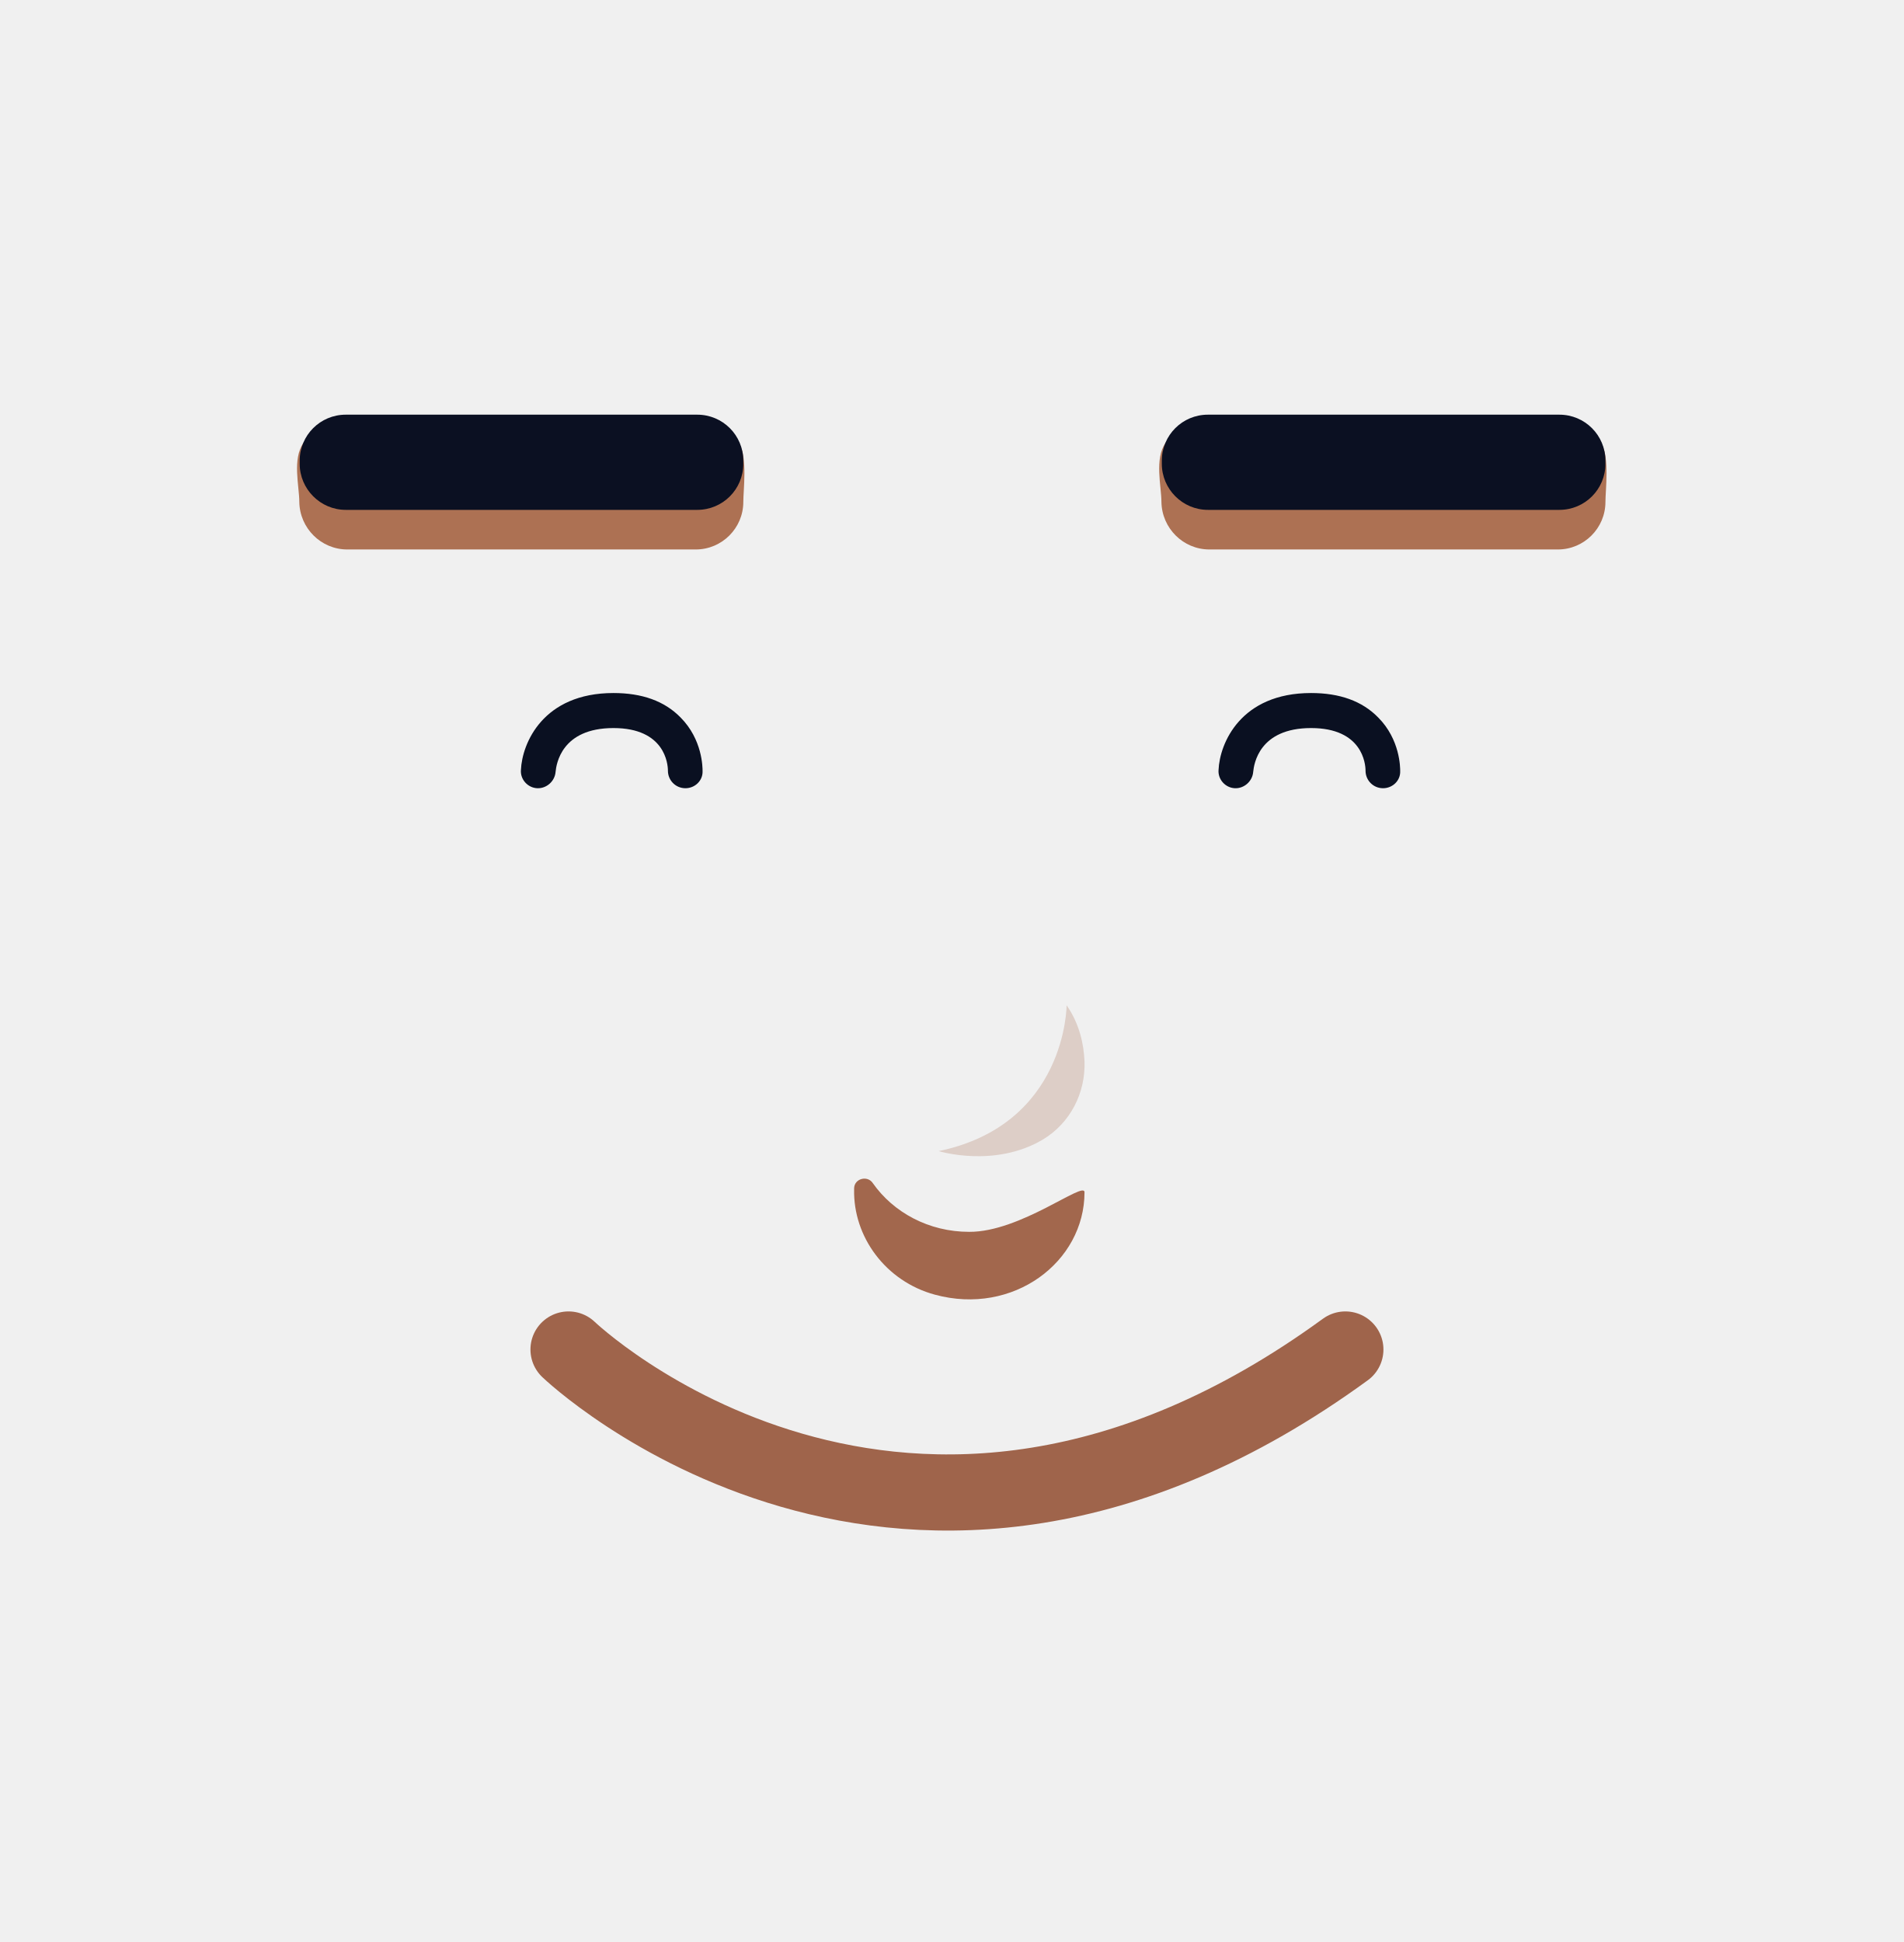
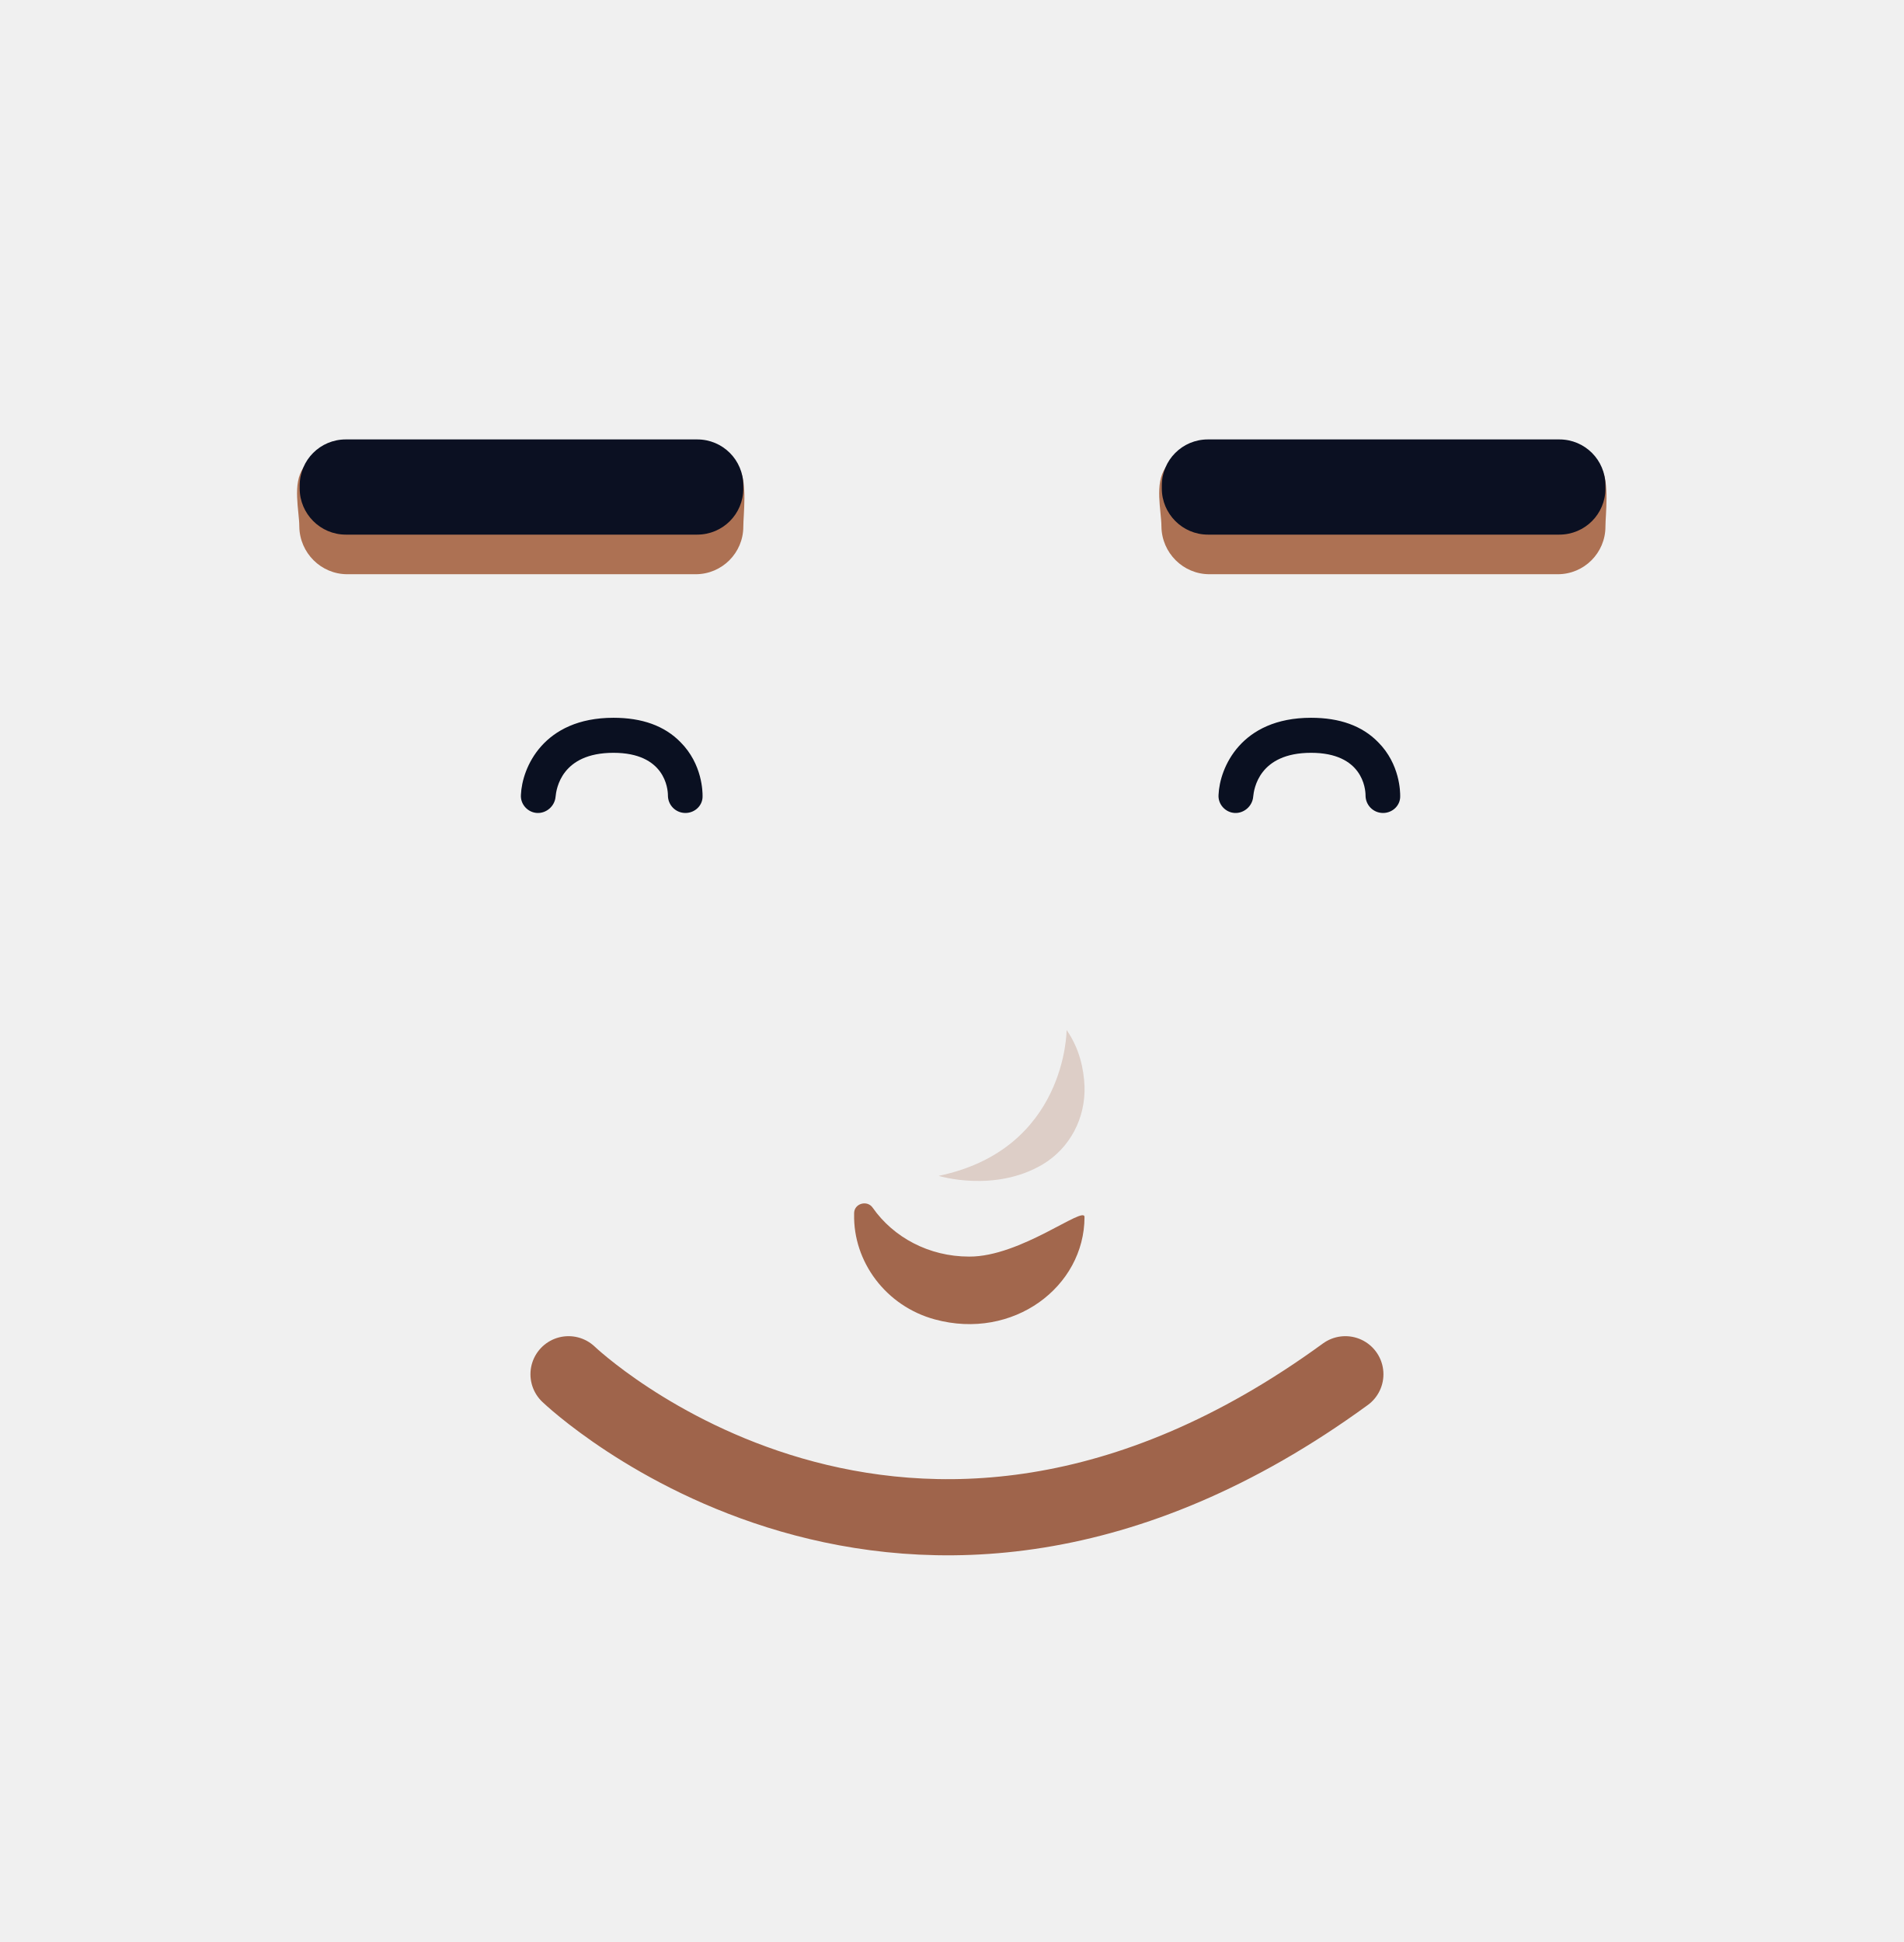
<svg xmlns="http://www.w3.org/2000/svg" width="50" height="51" viewBox="0 0 50 51" fill="none">
-   <g clip-path="url(#clip0_329_532)">
-     <path d="M36.32 20.7C36.06 20.7 35.86 20.49 35.86 20.24C35.86 20.06 35.78 19.12 34.43 19.12C33.06 19.12 32.93 20.07 32.91 20.27C32.89 20.52 32.67 20.71 32.43 20.7C32.18 20.69 31.98 20.47 32 20.22C32.03 19.52 32.58 18.2 34.43 18.2C35.18 18.2 35.77 18.41 36.19 18.84C36.77 19.42 36.77 20.16 36.77 20.25C36.78 20.5 36.57 20.7 36.32 20.7Z" fill="#0A1021" />
-     <path d="M18 20.7C17.74 20.7 17.54 20.49 17.54 20.24C17.54 20.06 17.46 19.12 16.11 19.12C14.74 19.12 14.61 20.07 14.59 20.27C14.57 20.52 14.35 20.71 14.11 20.7C13.86 20.69 13.66 20.47 13.68 20.22C13.71 19.52 14.26 18.2 16.11 18.2C16.86 18.2 17.45 18.41 17.87 18.84C18.45 19.42 18.45 20.16 18.45 20.25C18.46 20.5 18.25 20.7 18 20.7Z" fill="#0A1021" />
-     <path d="M14.93 35.44C14.93 35.44 23.74 43.89 35.33 35.44" stroke="#9F644B" stroke-width="2" stroke-miterlimit="10" stroke-linecap="round" />
-     <path d="M9.12 14.43H18.27C18.96 14.43 19.52 13.87 19.52 13.18C19.52 12.86 19.63 12.04 19.42 11.66C19.19 11.23 18.63 11.25 18.26 11.25H9.11C8.83 11.25 8.18 11.34 7.97 11.63C7.67 12.05 7.86 12.77 7.86 13.18C7.87 13.87 8.43 14.43 9.12 14.43Z" fill="#AD7153" />
-     <path d="M9.08 13.39H18.31C18.98 13.39 19.52 12.85 19.52 12.18V12.1C19.52 11.43 18.98 10.89 18.31 10.89H9.08C8.41 10.89 7.87 11.43 7.87 12.1V12.18C7.87 12.84 8.41 13.39 9.08 13.39Z" fill="#0B1022" />
-     <path d="M31.76 14.43H40.91C41.6 14.43 42.16 13.87 42.16 13.18C42.16 12.86 42.27 12.04 42.06 11.66C41.83 11.23 41.27 11.25 40.9 11.25H31.75C31.47 11.25 30.82 11.34 30.61 11.63C30.31 12.05 30.5 12.77 30.5 13.18C30.51 13.87 31.07 14.43 31.76 14.43Z" fill="#AD7153" />
-     <path d="M31.72 13.39H40.95C41.62 13.39 42.16 12.85 42.16 12.18V12.1C42.16 11.43 41.62 10.89 40.95 10.89H31.72C31.05 10.89 30.51 11.43 30.51 12.1V12.18C30.51 12.84 31.05 13.39 31.72 13.39Z" fill="#0B1022" />
-     <path d="M28.48 31.31C28.48 33.14 26.61 34.56 24.55 34C23.26 33.65 22.4 32.48 22.43 31.23C22.43 31.22 22.43 31.21 22.43 31.2C22.44 30.95 22.78 30.86 22.92 31.07C23.46 31.84 24.39 32.35 25.45 32.35C26.8 32.36 28.48 31 28.48 31.31Z" fill="#A2674D" />
-     <path opacity="0.25" d="M28.01 26.4C28.01 26.4 28.01 29.53 24.65 30.23C24.65 30.23 26.11 30.68 27.38 29.93C28.1 29.5 28.51 28.71 28.48 27.87C28.46 27.42 28.35 26.89 28.01 26.4Z" fill="#A2674D" />
+   <g clip-path="url(#clip0_403_681)">
+     <path d="M36.32 21.35C36.06 21.35 35.86 21.14 35.86 20.89C35.86 20.71 35.78 19.77 34.43 19.77C33.06 19.77 32.93 20.72 32.91 20.92C32.89 21.17 32.67 21.36 32.43 21.35C32.18 21.34 31.98 21.12 32 20.87C32.03 20.17 32.58 18.85 34.43 18.85C35.18 18.85 35.77 19.06 36.19 19.49C36.77 20.07 36.77 20.81 36.77 20.9C36.78 21.15 36.57 21.35 36.32 21.35Z" fill="#0A1021" />
+     <path d="M18 21.35C17.74 21.35 17.54 21.14 17.54 20.89C17.54 20.71 17.46 19.77 16.11 19.77C14.74 19.77 14.61 20.72 14.59 20.92C14.57 21.17 14.35 21.36 14.11 21.35C13.86 21.34 13.66 21.12 13.68 20.87C13.71 20.17 14.26 18.85 16.11 18.85C16.86 18.85 17.45 19.06 17.87 19.49C18.45 20.07 18.45 20.81 18.45 20.9C18.46 21.15 18.25 21.35 18 21.35Z" fill="#0A1021" />
+     <path d="M14.93 36.09C14.93 36.09 23.74 44.54 35.33 36.09" stroke="#9F644B" stroke-width="2" stroke-miterlimit="10" stroke-linecap="round" />
+     <path d="M9.12 15.08H18.27C18.96 15.08 19.52 14.52 19.52 13.83C19.52 13.51 19.63 12.69 19.42 12.31C19.19 11.88 18.63 11.9 18.26 11.9H9.11C8.83 11.9 8.18 11.99 7.97 12.28C7.67 12.7 7.86 13.42 7.86 13.83C7.87 14.52 8.43 15.08 9.12 15.08Z" fill="#AD7153" />
+     <path d="M9.08 14.04H18.31C18.98 14.04 19.52 13.5 19.52 12.83V12.75C19.52 12.08 18.98 11.54 18.31 11.54H9.08C8.41 11.54 7.87 12.08 7.87 12.75V12.83C7.87 13.49 8.41 14.04 9.08 14.04Z" fill="#0B1022" />
+     <path d="M31.76 15.08H40.91C41.6 15.08 42.16 14.52 42.16 13.83C42.16 13.51 42.27 12.69 42.06 12.31C41.83 11.88 41.27 11.9 40.9 11.9H31.75C31.47 11.9 30.82 11.99 30.61 12.28C30.31 12.7 30.5 13.42 30.5 13.83C30.51 14.52 31.07 15.08 31.76 15.08Z" fill="#AD7153" />
+     <path d="M31.72 14.04H40.95C41.62 14.04 42.16 13.5 42.16 12.83V12.75C42.16 12.08 41.62 11.54 40.95 11.54H31.72C31.05 11.54 30.51 12.08 30.51 12.75V12.83C30.51 13.49 31.05 14.04 31.72 14.04Z" fill="#0B1022" />
+     <path d="M28.48 31.96C28.48 33.79 26.61 35.21 24.55 34.65C23.26 34.3 22.4 33.13 22.43 31.88C22.43 31.87 22.43 31.86 22.43 31.85C22.44 31.6 22.78 31.51 22.92 31.72C23.46 32.49 24.39 33 25.45 33C26.8 33.01 28.48 31.65 28.48 31.96Z" fill="#A2674D" />
+     <path opacity="0.25" d="M28.01 27.05C28.01 27.05 28.01 30.18 24.65 30.88C24.65 30.88 26.11 31.33 27.38 30.58C28.1 30.15 28.51 29.36 28.48 28.52C28.46 28.07 28.35 27.54 28.01 27.05Z" fill="#A2674D" />
  </g>
  <defs>
-     <clipPath id="clip0_329_532">
-       <rect width="50" height="50" fill="white" transform="translate(0 0.0400391)" />
+     <clipPath id="clip0_403_681">
+       <rect width="50" height="50" fill="white" transform="translate(0 0.689941)" />
    </clipPath>
  </defs>
</svg>
